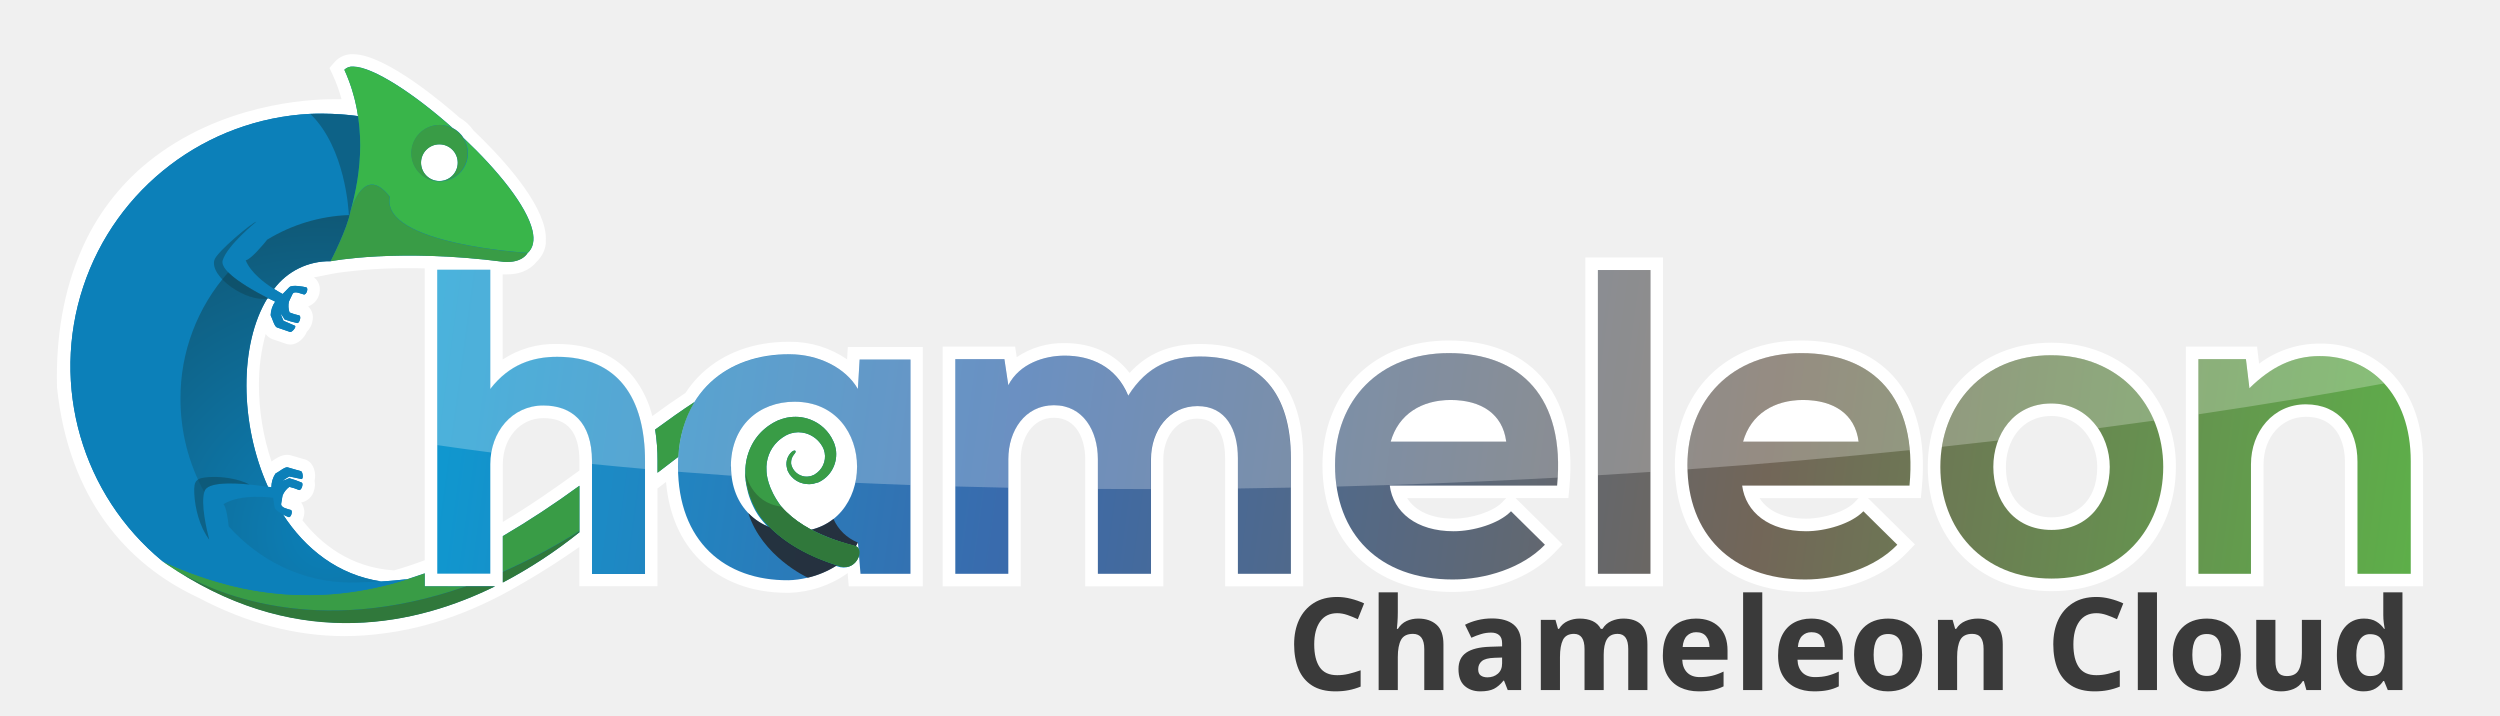
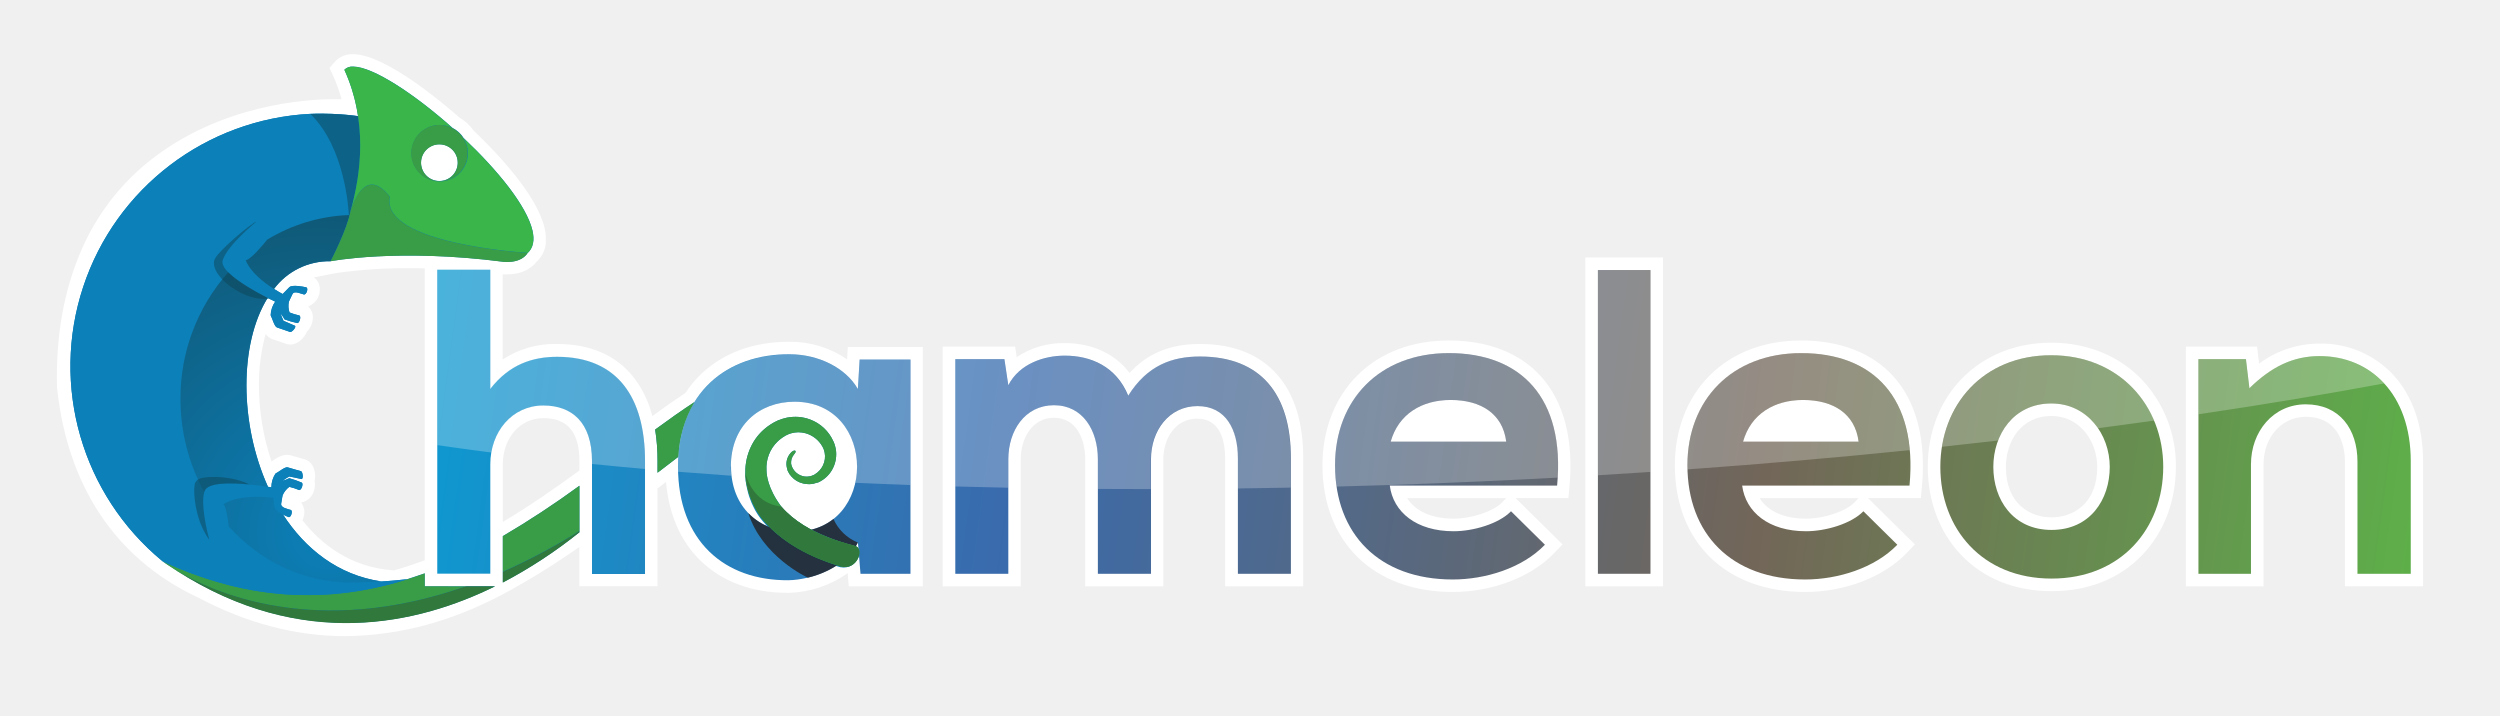
<svg xmlns="http://www.w3.org/2000/svg" xmlns:xlink="http://www.w3.org/1999/xlink" viewBox="0 0 797 228">
  <defs>
    <style>
            .cls-2{fill:#0d4456;opacity:.5}.cls-12{fill:#0c80b9}.cls-13{fill:#399c46}.cls-15{fill:#30783b}
        </style>
    <radialGradient id="radial-gradient" cx="112.4" cy="67.04" r="2.66" gradientUnits="userSpaceOnUse">
      <stop offset="0" stop-color="#0c80b9" />
      <stop offset="1" stop-color="#10536d" />
    </radialGradient>
    <linearGradient id="New_Gradient_Swatch" x1="797.87" y1="209.77" x2="75.87" y2="111.77" gradientUnits="userSpaceOnUse">
      <stop offset="0" stop-color="#5aba47" />
      <stop offset=".33" stop-color="#726658" />
      <stop offset=".66" stop-color="#396bad" />
      <stop offset="1" stop-color="#00a8dc" />
    </linearGradient>
    <linearGradient id="New_Gradient_Swatch-2" x1="799.95" y1="194.45" x2="77.95" y2="96.45" xlink:href="#New_Gradient_Swatch" />
    <linearGradient id="New_Gradient_Swatch-3" x1="802.84" y1="173.2" x2="80.84" y2="75.2" xlink:href="#New_Gradient_Swatch" />
    <linearGradient id="New_Gradient_Swatch-4" x1="801.98" y1="179.48" x2="79.99" y2="81.48" xlink:href="#New_Gradient_Swatch" />
    <linearGradient id="New_Gradient_Swatch-5" x1="803.39" y1="169.14" x2="81.39" y2="71.14" xlink:href="#New_Gradient_Swatch" />
    <linearGradient id="New_Gradient_Swatch-6" x1="804.69" y1="159.55" x2="82.68" y2="61.55" xlink:href="#New_Gradient_Swatch" />
    <linearGradient id="New_Gradient_Swatch-7" x1="796.3" y1="221.38" x2="74.29" y2="123.38" xlink:href="#New_Gradient_Swatch" />
    <linearGradient id="New_Gradient_Swatch-8" x1="796.15" y1="222.44" x2="74.15" y2="124.44" xlink:href="#New_Gradient_Swatch" />
    <radialGradient id="radial-gradient-2" cx="104.59" cy="169.63" r="119.19" xlink:href="#radial-gradient" />
    <radialGradient id="radial-gradient-4" cx="101.54" cy="160.8" r="105.6" xlink:href="#radial-gradient" />
  </defs>
  <path d="M382.52 109.66c-9.47 0-16.73 3-22.41 9.23-4.65-6.11-11.9-9.51-20.68-9.51a26.42 26.42 0 0 0-15.3 4.48l-.51-3.37h-23.1v76.44h24.9v-40.57c0-6.55 3.62-13.18 10.55-13.18 7.38 0 10 7.1 10 13.18v40.57h24.9v-40.57c0-6.41 3.72-12.9 10.82-12.9 7.73 0 8.88 7.91 8.88 12.62v40.85h24.9v-40.85c0-11.35-2.75-20.27-8.18-26.52-5.71-6.56-14.04-9.9-24.77-9.9zm79.38-1.11c-11.84 0-22 3.89-29.3 11.26-7.09 7.13-11 17.25-11 28.48 0 24.56 16.31 40.43 41.54 40.43 12.58 0 24.94-4.72 32.25-12.31l2.74-2.85-2.81-2.78-10.81-10.67-1.34-1.33H500l.34-3.63c1.4-14.94-1.78-27.14-9.19-35.27-6.73-7.4-16.86-11.33-29.25-11.33zm16.93 51.65c-2.74 2.84-9.66 5.15-15.41 5.15-7 0-12.25-2.42-14.81-6.55h31.57zm30.58-78.11h-4v104.84h24.76V82.09h-20.76zm64.83 26.46c-11.84 0-22 3.89-29.3 11.26-7.09 7.13-11 17.25-11 28.48 0 24.56 16.31 40.43 41.54 40.43 12.58 0 24.94-4.72 32.25-12.31l2.74-2.85-2.81-2.78-10.81-10.67-1.34-1.33h16.86l.34-3.63c1.4-14.94-1.78-27.14-9.19-35.27-6.75-7.4-16.88-11.33-29.28-11.33zm16.93 51.65c-2.74 2.84-9.66 5.15-15.41 5.15-7 0-12.25-2.42-14.81-6.55h31.57zm62.73-50.95c-22.79 0-39.33 16.66-39.33 39.6 0 10.84 3.73 20.76 10.51 27.93 7.23 7.64 17.24 11.68 29 11.68s21.75-4 29-11.67c6.83-7.18 10.59-17.1 10.59-27.94A39.87 39.87 0 0 0 682.81 121c-7.27-7.6-17.53-11.75-28.91-11.75zm.14 55.69c-6.72 0-14.56-4.21-14.56-16.09 0-7.81 4.56-16.23 14.56-16.23 9.12 0 14.56 8.25 14.56 16.23 0 11.87-7.85 16.09-14.6 16.09zM763 119.53a31.36 31.36 0 0 0-23.45-10 32.17 32.17 0 0 0-19.35 6.4l-.23-1.91-.42-3.53h-22.69v76.44h24.76V148c0-8.62 5.78-15.12 13.46-15.12 11.59 0 12.49 10.94 12.49 14.29v39.74h24.9V147c-.01-11.18-3.29-20.7-9.47-27.47zm-488.95-8.9h-3.77l-.22 3.76v.18a31.81 31.81 0 0 0-18.3-5.61h-.33c-11.16 0-20.77 3.52-27.81 10.19a34 34 0 0 0-5.1 6.12c-3.45 2.27-7 4.76-10.56 7.38a33.35 33.35 0 0 0-5.96-12.37c-5.55-7-13.76-10.62-24.41-10.62a30 30 0 0 0-17.33 4.95V87.47h1.37c5.49 0 8.23-2.5 9.41-4a9.55 9.55 0 0 0 2.96-5.72V77a14.85 14.85 0 0 0-.41-4.4c-2.49-10.58-15.2-23.93-22.69-31.05a13.06 13.06 0 0 0-4.34-4c-4.63-4.09-23.6-20.27-34-20.27a7.4 7.4 0 0 0-5.79 2.39l-1.73 2 1.09 2.33a49.6 49.6 0 0 1 2.75 7.63h-2.63c-8 0-36.07 1.45-59.09 20.07a73.77 73.77 0 0 0-21.38 28.43c-5.39 12.51-8 27-7.61 43v.33c3.71 35.42 22.2 56.4 44.92 67 15.47 8.18 31.14 12.33 46.75 12.33a92.43 92.43 0 0 0 12.3-.84l1.66-.23.5-.07c16.9-2.5 31.34-9.2 42.94-16.08 6-3.47 11.85-7.27 17.45-11.18v12.49h24.9v-31.13l2.74-2.12c.89 10.27 4.6 18.86 10.89 25 6.9 6.78 16.5 10.36 27.75 10.36h.36a34 34 0 0 0 18.94-6.29v.55l.31 3.67h23.61v-76.3h-20.14zM135.4 86v92.6c-3.21 1.21-6.46 2.3-9.78 3.24-14-.89-23.37-8.54-29.2-15.95a6.28 6.28 0 0 0 .48-1.48 5.15 5.15 0 0 0-.9-4.21 5.14 5.14 0 0 0 4.1-3.83 5.92 5.92 0 0 0 .19-3.05 5.66 5.66 0 0 0 .16-1c.2-2.63-1-5.51-3.76-6-.32-.08-1.29-.37-1.95-.57-.89-.26-1.66-.49-2.08-.6a4.61 4.61 0 0 0-1.15-.14c-1.83 0-3.35 1-4.81 2l-.15.1a76.57 76.57 0 0 1-4-24.24 60.19 60.19 0 0 1 2.14-16.39 4.81 4.81 0 0 0 2.15 1.64c.42.16 1.18.41 2.06.7.65.22 1.63.54 1.93.66a4.26 4.26 0 0 0 1.72.36c2.46 0 4.51-2.16 5.25-4.06a6.11 6.11 0 0 0 1.84-3.57 4.87 4.87 0 0 0-1.39-4.53 5.66 5.66 0 0 0 3.7-5 4.72 4.72 0 0 0-1.87-4.26l5.69-1.11 1.92-.33a157.17 157.17 0 0 1 22.84-1.48c1.61 0 3.24 0 4.88.06zm49.32 64c-7.81 5.7-15.92 11.34-24.42 16.39V148c0-8.38 5.55-14.7 12.9-14.7 7.75 0 11.52 4.49 11.52 13.73z" fill="#fff" />
  <path class="cls-2" d="M81.93 70.82l-.2-.2.35.46a2.83 2.83 0 0 1-.15-.26z" />
  <path d="M112.29 65.3l.16-.63z" fill="url(#radial-gradient)" />
  <path d="M350 182.93v-36.57c0-9-4.71-17.18-14-17.18s-14.55 8.17-14.55 17.18v36.57h-16.9v-68.44h15.65l1.25 8.31c3.6-6.93 11.5-9.42 18-9.42 8.17 0 16.35 3.32 20.23 12.75 6.1-9.7 14-12.47 22.86-12.47 19.4 0 29 11.91 29 32.42v36.85h-16.9v-36.85c0-9-3.74-16.62-12.88-16.62s-14.82 7.9-14.82 16.9v36.57z" fill="url(#New_Gradient_Swatch)" />
  <path d="M443.06 154.81c1.11 8.45 8.45 14.55 20.36 14.55 6.23 0 14.41-2.36 18.29-6.37l10.81 10.67c-7.21 7.48-19 11.08-29.37 11.08-23.55 0-37.54-14.55-37.54-36.43 0-20.78 14.13-35.74 36.3-35.74 22.86 0 37.13 14.13 34.5 42.25zm37.13-14c-1.11-8.87-8-13.3-17.73-13.3-9.14 0-16.62 4.43-19.12 13.3z" fill="url(#New_Gradient_Swatch-2)" />
  <path d="M526.17 86.09v96.83h-16.76V86.09z" fill="url(#New_Gradient_Swatch-3)" />
  <path d="M555.4 154.81c1.11 8.45 8.45 14.55 20.36 14.55 6.23 0 14.41-2.36 18.29-6.37l10.81 10.67c-7.21 7.48-19 11.08-29.37 11.08-23.55 0-37.54-14.55-37.54-36.43 0-20.78 14.13-35.74 36.3-35.74 22.86 0 37.13 14.13 34.5 42.25zm37.13-14c-1.11-8.87-8-13.3-17.73-13.3-9.14 0-16.62 4.43-19.12 13.3z" fill="url(#New_Gradient_Swatch-4)" />
  <path d="M689.64 148.85c0 19.67-13.44 35.6-35.6 35.6s-35.46-15.93-35.46-35.6 13.58-35.6 35.33-35.6 35.73 16.07 35.73 35.6zm-54.17 0c0 10.39 6.23 20.09 18.56 20.09s18.56-9.7 18.56-20.09-7.19-20.23-18.59-20.23c-12.16 0-18.53 9.98-18.53 20.23z" fill="url(#New_Gradient_Swatch-5)" />
  <path d="M751.56 182.93v-35.74c0-10.39-5.68-18.29-16.49-18.29-10.39 0-17.46 8.73-17.46 19.12v34.91h-16.75v-68.44H716l1.11 9.28c6.93-6.79 13.85-10.25 22.44-10.25 16.07 0 29 12.05 29 33.53v35.88z" fill="url(#New_Gradient_Swatch-6)" />
  <path d="M274.05 114.63h16.21v68.3h-15.93l-.83-10c-3.88 8-14.55 11.91-22.17 12.05-20.23.14-35.19-12.33-35.19-36.3 0-23.55 15.65-35.88 35.6-35.74 9.14 0 17.87 4.29 21.75 11.08zm-41 34.08c0 13 9 20.78 20.23 20.78 26.6 0 26.6-41.42 0-41.42-11.28 0-20.28 7.62-20.28 20.64z" fill="url(#New_Gradient_Swatch-7)" />
  <path d="M156.3 86v38c6.1-7.9 13.58-10.25 21.33-10.25 19.4 0 28 13.16 28 33.25v36h-16.9v-36c0-12.47-6.51-17.73-15.52-17.73-10 0-16.9 8.45-16.9 18.7v34.91H139.4V86z" fill="url(#New_Gradient_Swatch-8)" />
  <path class="cls-12" d="M148.53 186.93H135.4v-4.14s-8.93 2.94-5.42 1.84c-5.51.63-8.49.75-8.49.75C107.76 183.3 97.33 175 90.19 164a18.49 18.49 0 0 0 1.69.79c.86.42 1.55-2 .79-2.25s-3.26-.64-3.06-2 .46-2.66.46-2.66a6.41 6.41 0 0 1 2.14-2.7 18.71 18.71 0 0 1 3.08 1c.75.22 1.48-1.94.91-2.34a31.65 31.65 0 0 0-4-1.41 12.6 12.6 0 0 1-2.18.85 21.61 21.61 0 0 1 2.15-1.41s3 .61 3.83.8.47-2.41-.08-2.49c-.36-.05-3.43-1-4.26-1.22s-2.91 1.55-3.86 2a8 8 0 0 0-1.31 4.38l-1.06-.18c-9.08-20.16-9.13-45.42-.25-60l.44-.07-.3-.09c1.44.73 2.39 1.17 2.39 1.17a8 8 0 0 0-1.45 4.34c.5.95 1.2 3.59 2 3.89s3.86 1.28 4.19 1.44c.5.25 2.24-1.69 1.49-2s-3.59-1.55-3.59-1.55a21.4 21.4 0 0 1-.95-2.39 12.71 12.71 0 0 1 1.3 1.94 31.46 31.46 0 0 0 4.09 1.16c.7 0 1.35-2.19.6-2.44a18.7 18.7 0 0 1-3.09-.95 6.42 6.42 0 0 1-.2-3.44s.55-1.25 1.15-2.44 2.84 0 3.64.15 1.6-2.14.65-2.29c-.6-.15-4.44-.95-5.33 0s-2.09 2.14-2.09 2.14-1.17-.6-2.78-1.63a22 22 0 0 1 18.06-8.83s21.4-4.19 55.29.2c5.27.35 7.08-2.13 7.44-2.73 1.91-1.69 2.34-4.22 1.62-7.29-1.85-7.85-11.12-19.25-21.89-29.4a9 9 0 0 0-3.6-3.29c-12.17-10.84-25.38-19.5-31.64-19.54h-.07a3.53 3.53 0 0 0-2.76 1A54.87 54.87 0 0 1 114.13 37a85.76 85.76 0 0 0-11.13-.76h-2.05l-2 .05a80.54 80.54 0 0 0-47.2 142.58c.58.41 1.14.78 1.72 1.17.92.61 1.83 1.2 2.74 1.78l-.17-.1.35.21.32.21.2.12c39.92 25.28 76.63 16.59 100.93 4.62h-9.3zm-2.61-135a5.85 5.85 0 1 1-5.84-5.93 5.85 5.85 0 0 1 5.84 5.88zm63.7 94.98v3.78q3.38-2.62 6.63-5.06a37.25 37.25 0 0 1 5.17-17.46c-4.07 2.66-8.25 5.62-12.56 8.78a62 62 0 0 1 .76 9.96zm-49.32 35.36v3.41a151.21 151.21 0 0 0 24.42-16v-14.82a291.27 291.27 0 0 1-24.42 16.06zm112.54-8.14c-.58-.42-15.42-3-23.75-12.62-4.45-5.9-4.73-10.44-4.73-11.53a11.76 11.76 0 0 1 .74-5 11.51 11.51 0 0 1 2.83-4.26 8.8 8.8 0 0 1 1-.84 7.89 7.89 0 0 1 1.06-.73l.55-.34s.15-.07-.09 0h.09l.18-.08.36-.17.35-.16.24-.08c.16-.05.3-.12.48-.17a9.37 9.37 0 0 1 2.33-.35 9.25 9.25 0 0 1 2.34.32 8.92 8.92 0 0 1 5.34 4.19 6.22 6.22 0 0 1 .47 1 5.94 5.94 0 0 1 .27 1 6.53 6.53 0 0 1-.51 4 6.71 6.71 0 0 1-2.56 2.87l-.2.13h-.05s-.14.06.1 0l-.13.05-.52.21-.51.21-.36.06a4.61 4.61 0 0 1-1.59.08 5.13 5.13 0 0 1-4.25-3.59l-.11-.52v-.56a2 2 0 0 1 .06-.53 2.57 2.57 0 0 1 .11-.49 4.14 4.14 0 0 1 .82-1.44c.92-1 .3-1.6-.77-.76a5.22 5.22 0 0 0-1.65 4.72 3.64 3.64 0 0 0 .18.79l.11.37v.1l.05.1.11.2.45.83a9.62 9.62 0 0 0 .62.77 7.08 7.08 0 0 0 3.76 2.23 6.42 6.42 0 0 0 1.21.17 4.94 4.94 0 0 0 1.35 0l.71-.1.53-.16.54-.16h.14l.16-.07h.08l.3-.14a9.54 9.54 0 0 0 4.11-3.77 10 10 0 0 0 1.36-6 9.76 9.76 0 0 0-.32-1.69l-.13-.45-.12-.34-.12-.32-.06-.16-.13-.27a13.13 13.13 0 0 0-7.41-6.95 14.15 14.15 0 0 0-3.61-.81 14.47 14.47 0 0 0-3.81.23c-.33.06-.68.17-1 .26l-.52.15-.37.14-.37.13-.19.07h-.09l-.18.08-.84.41a13.08 13.08 0 0 0-1.64.94 14.6 14.6 0 0 0-1.55 1.12 17 17 0 0 0-4.77 6.13 18.28 18.28 0 0 0-1.71 7.81v1.29c0 .12 0 .51.08.83v.6c0 .16 0 .33.07.5l.05.32q.05.33.12.69l.05.27q.07.33.14.67l.06.27q.1.44.22.89v.09c.09.35.2.7.31 1.06l.06.2q.14.44.31.89l.11.29q.17.45.36.91l.09.23c.16.38.34.76.53 1.14l.08.16q.24.48.51 1l.2.34q.24.41.5.82l.21.33c.25.37.5.74.78 1.1 8.83 11.17 23.42 14.83 24.29 15.21 6.1 2.31 9.02-5.19 6.1-6.36z" />
  <path class="cls-13" d="M216.25 145.62a37.25 37.25 0 0 1 5.17-17.46c-4.07 2.66-8.25 5.62-12.56 8.78a62 62 0 0 1 .76 10v3.78q3.38-2.65 6.63-5.1zm-76.85 41.31h-4v-4.14c-24.46 9-52.07 10.73-83.65-3.86.58.41 1.14.78 1.72 1.17q1.62 1.08 3.23 2.1c11.87 7 44.48 21.34 91.84 4.74z" />
  <path class="cls-12" d="M55.72 180.68l.82.35q1.91.79 3.8 1.51l.76.28q1.76.65 3.51 1.24l.48.17c1.24.41 2.47.79 3.7 1.15l.94.27q1.79.51 3.57 1l.8.19q1.53.37 3 .69l.87.18c1.13.23 2.24.43 3.36.62l1.13.18c1.08.17 2.16.33 3.23.46l1 .11q1.27.15 2.53.26l1.25.11q1.49.11 3 .18l1.42.05h6.1l1.63-.06q1.28-.06 2.54-.15l1.77-.15 1.32-.13q1.54-.16 3.07-.36l1-.14 2-.3.52-.09q1.9-.32 3.78-.71l.61-.13q5.46-1.15 10.73-2.83c-5.51.63-11.2 1-17 1.14h-1c-15.34 0-29.15-6.91-39-17.9-.28-2.64-.81-6.17-1.66-7.07 5.39-3.52 15.81-2.06 15.81-2.06s.32 1.63.48 3 3.76 2.88 4.34 3.1c.86.42 1.55-2 .79-2.25s-3.26-.64-3.06-2 .46-2.66.46-2.66a6.41 6.41 0 0 1 2.14-2.7 18.71 18.71 0 0 1 3.08 1c.75.22 1.48-1.94.91-2.34a31.65 31.65 0 0 0-4-1.41 12.6 12.6 0 0 1-2.18.85 21.61 21.61 0 0 1 2.15-1.41s3 .61 3.83.8.47-2.41-.08-2.49c-.36-.05-3.43-1-4.26-1.22s-2.91 1.55-3.86 2a8 8 0 0 0-1.31 4.38s-19.66-3.56-21.27 1.16c0 .1-.06.21-.09.31a61.63 61.63 0 0 1-7.58-29.73 60.22 60.22 0 0 1 15.16-40.31c4.38 4.44 15 9.32 15 9.32a8 8 0 0 0-1.45 4.34c.5.95 1.2 3.59 2 3.89s3.86 1.28 4.19 1.44c.5.25 2.24-1.69 1.49-2s-3.59-1.55-3.59-1.55a21.4 21.4 0 0 1-.95-2.39 12.71 12.71 0 0 1 1.3 1.94 31.46 31.46 0 0 0 4.04 1.19c.7 0 1.35-2.19.6-2.44a18.7 18.7 0 0 1-3.09-.95 6.42 6.42 0 0 1-.2-3.44s.55-1.25 1.15-2.44 2.84 0 3.64.15 1.6-2.14.65-2.29c-.6-.15-4.44-.95-5.33 0s-2.09 2.14-2.09 2.14S80.73 89 78.34 83c1.63-.33 5.53-4.92 6.89-6.58a53.87 53.87 0 0 1 26-7.83h.27c.11-.44.21-.87.28-1.27 2.37-8.29 4.1-19 2.38-30.3a85.76 85.76 0 0 0-11.16-.78h-1.27c-.9 0-1.81 0-2.77.06a80.54 80.54 0 0 0-47.2 142.58c1.32.66 2.64 1.24 3.96 1.8z" />
  <path d="M72.76 86.82a60.22 60.22 0 0 0-15.22 40.33 61.63 61.63 0 0 0 7.58 29.73c0-.1.06-.21.09-.31 1.38-4.07 16.15-2 20.22-1.34-9.13-20.23-9.14-45.7-.11-60.23-3.38-1.74-9.49-5.07-12.56-8.18zM90.19 164c-1.19-.62-2.55-1.51-2.65-2.32-.16-1.33-.48-3-.48-3s-10.42-1.46-15.81 2.06c.85.89 1.38 4.43 1.66 7.07 9.87 11 23.68 17.9 39 17.9h1c2.89-.06 5.73-.2 8.54-.39C107.76 183.3 97.33 175 90.19 164z" fill="url(#radial-gradient-2)" />
  <path class="cls-2" d="M71 83c1.4-4.78 10.77-12.36 10.77-12.36-1.39.27-12.65 9.66-13.42 12.23-1.58 5.29 10.13 13.69 17.31 12.29C80.88 92.75 69.86 86.75 71 83zm-5.79 73.57c1-2.85 8.54-2.68 14.37-2.1a18.6 18.6 0 0 0-3-1.22 29.07 29.07 0 0 0-10.08-1.15c-3.9.3-4.75 1-4.57 5.16.22 4.81 1.72 10.67 4.71 14.71h.06c-.76-2.85-2.82-11.48-1.49-15.4zm46.26-88.01c.11-.44.21-.87.28-1.27 2.37-8.28 4.09-19 2.39-30.25a84.41 84.41 0 0 0-15.19-.7c11.2 10.82 12.21 31 12.26 32.24z" />
  <path class="cls-13" d="M184.72 154.86a291.27 291.27 0 0 1-24.42 16.06v11.35a196.67 196.67 0 0 0 24.42-13z" />
  <path class="cls-15" d="M184.72 169.69v-.38a196.69 196.69 0 0 1-24.42 13v3.41a151.21 151.21 0 0 0 24.42-16.03zm-26.89 17.24h-9.32c-48.27 16.92-81.21 1.64-92.48-5.16 40.26 25.97 77.32 17.23 101.8 5.16z" />
  <path d="M111.75 67.29c-.07.4-.17.83-.28 1.27h-.27a53.87 53.87 0 0 0-26 7.83c-1.33 1.67-5.2 6.27-6.86 6.61 1.55 3.88 6 7.24 9 9.13a22 22 0 0 1 18.06-8.83c.37-.75 5.34-10.45 6.35-16.01z" fill="url(#radial-gradient-4)" />
  <path d="M169.73 73.48c-1.85-7.85-11.12-19.25-21.89-29.4a9 9 0 1 1-3.6-3.29c-12.17-10.84-25.38-19.5-31.64-19.54h-.07a3.53 3.53 0 0 0-2.76 1c7.47 16.27 5.37 33.14 2 45 .31-.83 4.34-15.1 12.51-4.53-3 15.15 43.93 17.88 43.93 17.88l-.08.14c1.87-1.67 2.32-4.19 1.6-7.26z" fill="#39b54a" />
  <path class="cls-13" d="M140.08 57.73a5.85 5.85 0 1 1 5.85-5.85 5.85 5.85 0 0 1-5.85 5.85m.13-17.9a9 9 0 1 0 4 1 9 9 0 0 0-4-1m-28.46 27.46c-1 5.77-6.36 16-6.36 16s21.4-4.19 55.29.2c6 .4 7.51-2.86 7.51-2.86s-46.92-2.72-43.93-17.88c-8.17-10.56-12.2 3.71-12.51 4.54z" />
  <path d="M265.71 165.44a18.24 18.24 0 0 1-6.72 3.34l-.29.1a69.53 69.53 0 0 0 14.13 5.28c.24-.39.46-.79.66-1.2a14.3 14.3 0 0 1-7.78-7.52zm1.12 14.79c-3.79-1.22-14.16-4.88-21.44-12.15a18.74 18.74 0 0 1-6.83-4.52c4.36 13.84 18.64 20.44 19 20.61a29.73 29.73 0 0 0 9.27-3.94z" fill="#231f20" opacity=".8" />
  <path class="cls-13" d="M272.84 174.13c-.58-.42-15.42-3-23.75-12.62-4.45-5.9-4.73-10.44-4.73-11.53a11.76 11.76 0 0 1 .74-5 11.51 11.51 0 0 1 2.83-4.26 8.8 8.8 0 0 1 1-.84 7.89 7.89 0 0 1 1.06-.73l.55-.34s.15-.07-.09 0h.09l.18-.08.36-.17.35-.16.24-.08c.16-.05.3-.12.48-.17a9.37 9.37 0 0 1 2.33-.35 9.25 9.25 0 0 1 2.34.32 8.92 8.92 0 0 1 5.34 4.19 6.22 6.22 0 0 1 .47 1 5.94 5.94 0 0 1 .27 1 6.53 6.53 0 0 1-.51 4 6.71 6.71 0 0 1-2.56 2.87l-.2.13h-.05s-.14.06.1 0l-.13.05-.52.21-.51.21-.36.06a4.61 4.61 0 0 1-1.59.08 5.13 5.13 0 0 1-4.25-3.59l-.11-.52v-.56a2 2 0 0 1 .06-.53 2.57 2.57 0 0 1 .11-.49 4.14 4.14 0 0 1 .82-1.44c.92-1 .3-1.6-.77-.76a5.22 5.22 0 0 0-1.65 4.72 3.64 3.64 0 0 0 .18.79l.11.37v.1l.05.1.11.2.45.83a9.62 9.62 0 0 0 .62.77 7.08 7.08 0 0 0 3.76 2.23 6.42 6.42 0 0 0 1.21.17 4.94 4.94 0 0 0 1.35 0l.71-.1.53-.16.54-.16h.14l.16-.07h.08l.3-.14a9.54 9.54 0 0 0 4.11-3.77 10 10 0 0 0 1.36-6 9.76 9.76 0 0 0-.32-1.69l-.13-.45-.12-.34-.12-.32-.06-.16-.13-.27a13.13 13.13 0 0 0-7.41-6.95 14.15 14.15 0 0 0-3.61-.81 14.47 14.47 0 0 0-3.81.23c-.33.06-.68.17-1 .26l-.52.15-.37.14-.37.13-.19.07h-.09l-.18.08-.84.41a13.08 13.08 0 0 0-1.64.94 14.6 14.6 0 0 0-1.55 1.12 17 17 0 0 0-4.77 6.13 18.28 18.28 0 0 0-1.71 7.81v1.74a26.6 26.6 0 0 0 5.06 12.87c8.83 11.17 23.42 14.83 24.29 15.21 5.88 2.59 8.8-4.91 5.88-6.08z" />
  <path class="cls-15" d="M272.84 174.13c-.58-.42-15.42-3-23.75-12.62-9.75-1.21-11.42-10.73-11.42-10.73a26.92 26.92 0 0 0 5 14.28c8.83 11.17 23.42 14.83 24.29 15.21 5.88 2.53 8.8-4.97 5.88-6.14z" />
  <path d="M251.41 113c-19.79 0-35.27 12.32-35.27 35.74v1.65c5.61.45 11.27.87 17 1.27a26.55 26.55 0 0 1-.16-2.93c0-13 9-20.64 20.23-20.64 15.51 0 22 14.08 19.4 25.82 5.81.27 11.65.5 17.59.72v-40h-16.15l-.55 9.42c-3.88-6.79-12.61-11.08-21.75-11.08h-.33m88.01.42c-6.51 0-14.41 2.49-18 9.42l-1.25-8.31h-15.66v40.58c5.58.16 11.23.3 16.9.41v-9.13c0-9 5.4-17.18 14.55-17.18s14 8.17 14 17.18v9.51c3.93 0 16.82.05 16.9.05v-9.56c0-9 5.68-16.9 14.82-16.9s12.88 7.62 12.88 16.62v9.65q8.4-.11 16.9-.28v-9.37c0-20.5-9.56-32.42-29-32.42-8.87 0-16.76 2.77-22.86 12.47-3.88-9.42-12.05-12.75-20.23-12.75m103.95 27.44c2.49-8.87 10-13.3 19.12-13.3 9.7 0 16.62 4.43 17.73 13.3h-36.85m18.56-28.26c-22.17 0-36.3 15-36.3 35.74a47 47 0 0 0 .48 6.82q30.93-.81 63-2.46l7.55-.4c1.55-26.42-12.54-39.69-34.69-39.69m64.24-26.48h-16.76v65.42q8.43-.5 16.76-1.06V86.09m29.51 54.73c2.49-8.87 10-13.3 19.12-13.3 9.7 0 16.62 4.43 17.73 13.3h-36.85m18.56-28.26c-22.17 0-36.3 15-36.3 35.74v1.34q36.31-2.6 70.88-6.14c-1.78-20.6-15-30.95-34.6-30.95m79.68.7c-19.31 0-32.18 12.67-34.82 29.19q9-1 17.91-2c2.55-6.69 8.3-11.83 17.05-11.83a17.63 17.63 0 0 1 14.8 7.91c6-.79 12-1.6 17.9-2.43-5.17-12.26-16.93-20.86-32.84-20.86m85.61.29c-8.59 0-15.52 3.46-22.44 10.25l-1.07-9.28h-15.1v17.58q30.87-4.57 59.16-9.83a27.27 27.27 0 0 0-20.51-8.72m-561.92.14c-7.76 0-15.24 2.36-21.33 10.25V86h-16.9v55.9q7.75 1.14 15.82 2.18l1.41.18c1.48-8.46 7.86-14.91 16.58-14.91 9 0 15.52 5.26 15.52 17.73v.84q8.32.84 16.9 1.59v-2.57c-.01-20.12-8.63-33.28-28-33.28z" opacity=".25" fill="#fff" />
-   <text x="96.5%" y="220" font-weight="600" text-anchor="end" font-family="sans-serif" font-size="41" fill="#3A3A3A">
-         Chameleon Cloud
-     </text>
</svg>
